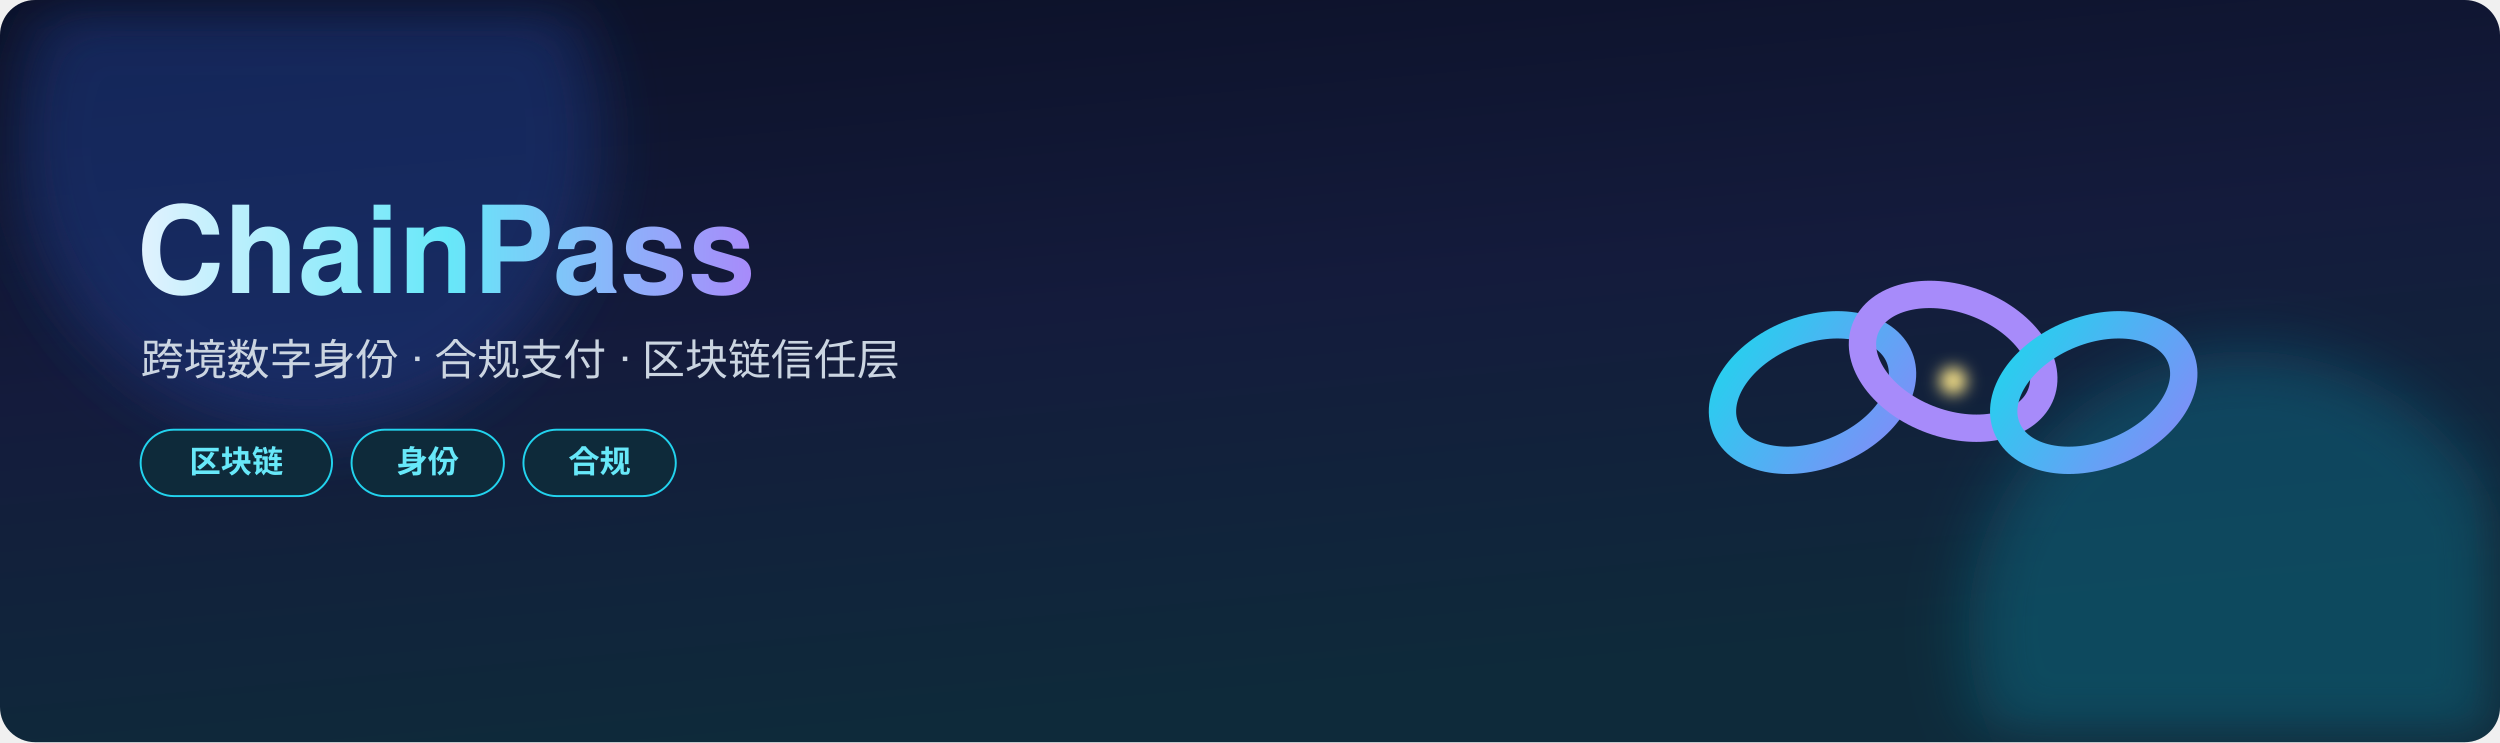
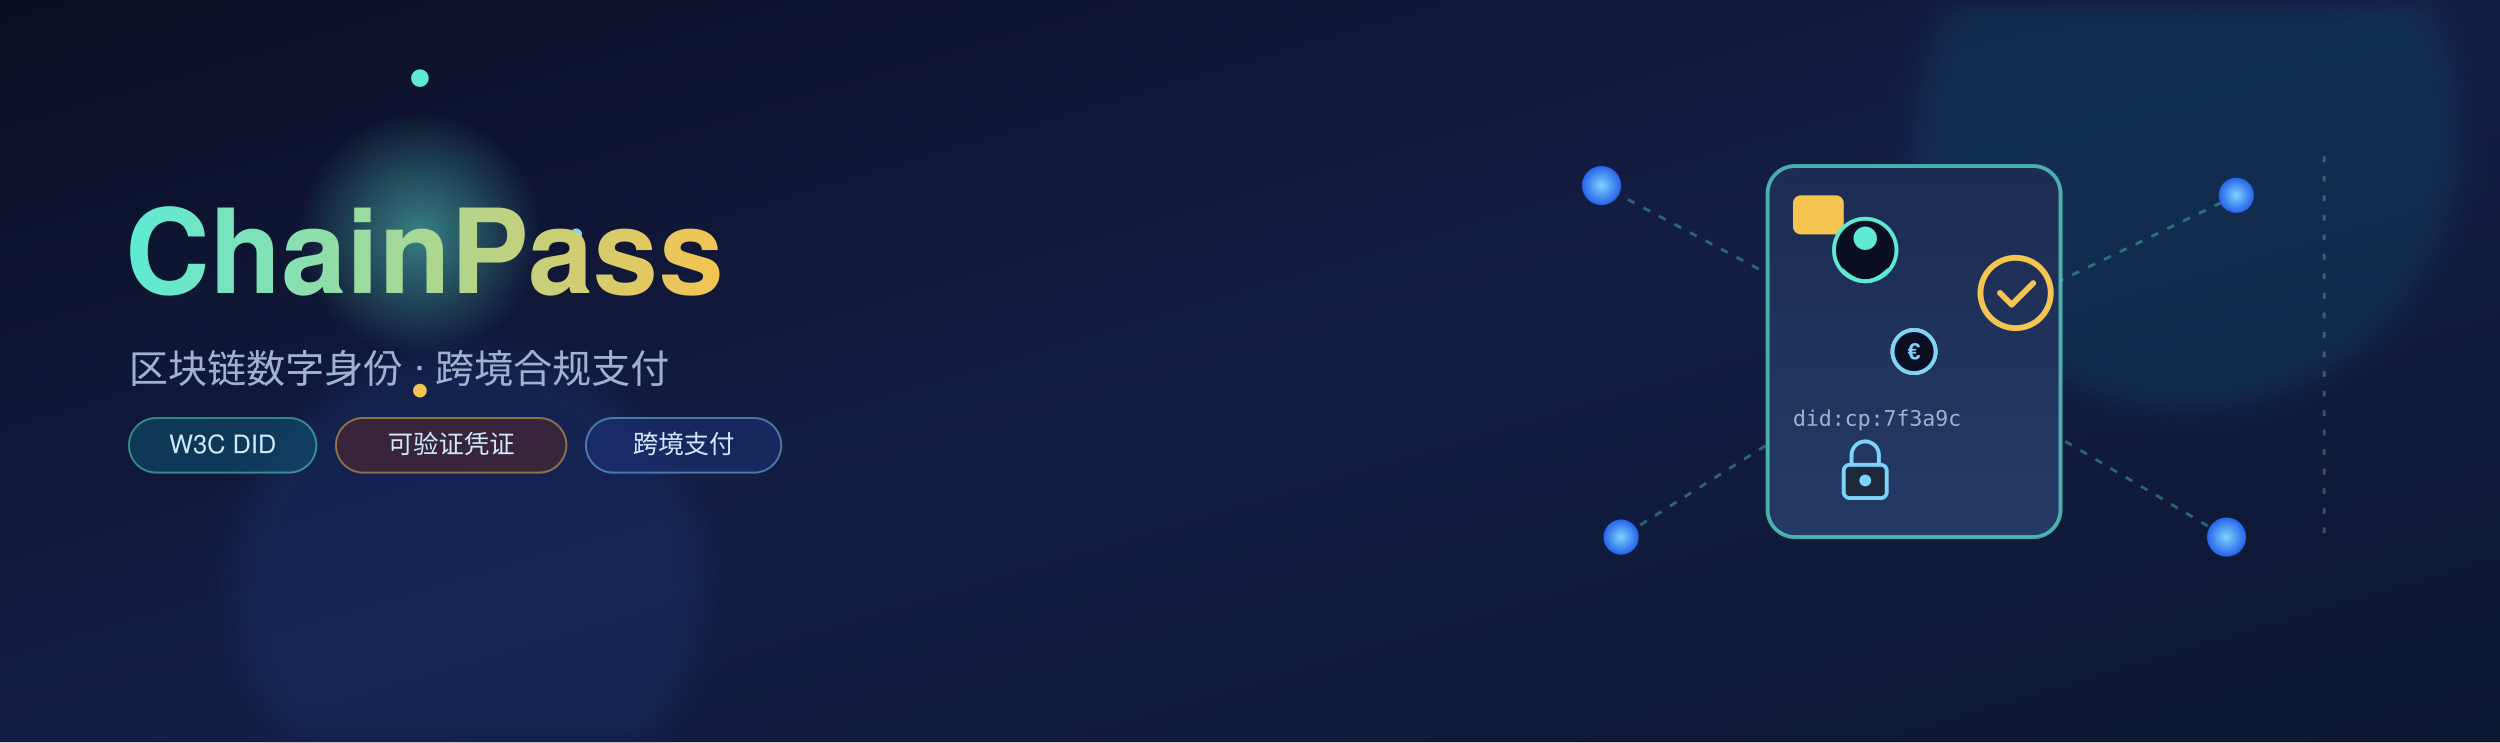
- <svg xmlns="http://www.w3.org/2000/svg" viewBox="0 0 1280 380" width="1280" height="380" role="img" aria-label="ChainPass">
+ <svg xmlns="http://www.w3.org/2000/svg" viewBox="0 0 1280 380" width="1280" height="380" role="img" aria-label="ChainPass — 区块链跨境数字身份与合规支付">
  <defs>
-     <linearGradient id="bg" x1="0" y1="0" x2="0.3" y2="1">
-       <stop offset="0" stop-color="#0b1026" />
-       <stop offset="0.5" stop-color="#141b3c" />
-       <stop offset="1" stop-color="#0e2a3a" />
+     <linearGradient id="bg" x1="0" y1="0" x2="1" y2="1">
+       <stop offset="0" stop-color="#0a0f24" />
+       <stop offset="0.5" stop-color="#141d44" />
+       <stop offset="1" stop-color="#0c1730" />
    </linearGradient>
-     <linearGradient id="title" x1="0" y1="0" x2="1" y2="0">
-       <stop offset="0" stop-color="#e0f2fe" />
-       <stop offset="0.5" stop-color="#67e8f9" />
-       <stop offset="1" stop-color="#a78bfa" />
+     <linearGradient id="titleGrad" x1="0" y1="0" x2="1" y2="0">
+       <stop offset="0" stop-color="#5eead4" />
+       <stop offset="1" stop-color="#f5c451" />
    </linearGradient>
-     <linearGradient id="metal" x1="0" y1="0" x2="1" y2="1">
-       <stop offset="0" stop-color="#22d3ee" />
-       <stop offset="1" stop-color="#818cf8" />
+     <linearGradient id="tealGold" x1="0" y1="0" x2="1" y2="0">
+       <stop offset="0" stop-color="#5eead4" />
+       <stop offset="1" stop-color="#f5c451" />
    </linearGradient>
+     <linearGradient id="beam" x1="0" y1="0" x2="1" y2="0">
+       <stop offset="0" stop-color="#ffffff" stop-opacity="0" />
+       <stop offset="0.5" stop-color="#bfe9ff" stop-opacity="0.9" />
+       <stop offset="1" stop-color="#ffffff" stop-opacity="0" />
+     </linearGradient>
+     <linearGradient id="cardGrad" x1="0" y1="0" x2="0" y2="1">
+       <stop offset="0" stop-color="#1c2c52" />
+       <stop offset="1" stop-color="#243a66" />
+     </linearGradient>
+     <radialGradient id="halo" cx="0.5" cy="0.5" r="0.5">
+       <stop offset="0" stop-color="#5eead4" stop-opacity="0.5" />
+       <stop offset="1" stop-color="#5eead4" stop-opacity="0" />
+     </radialGradient>
+     <radialGradient id="node" cx="0.5" cy="0.5" r="0.5">
+       <stop offset="0" stop-color="#7dd3fc" />
+       <stop offset="1" stop-color="#2563eb" />
+     </radialGradient>
    <filter id="soft" x="-50%" y="-50%" width="200%" height="200%">
-       <feGaussianBlur stdDeviation="16" />
+       <feGaussianBlur stdDeviation="7" />
    </filter>
-     <filter id="glow" x="-80%" y="-80%" width="260%" height="260%">
-       <feGaussianBlur stdDeviation="4" />
-     </filter>
-     <clipPath id="clip">
-       <rect x="0" y="0" width="1280" height="380" rx="18" />
-     </clipPath>
  </defs>
-   <g clip-path="url(#clip)">
-     <rect x="0" y="0" width="1280" height="380" fill="url(#bg)" />
-     <circle cx="158" cy="72" r="150" fill="#1e3a8a" opacity="0.5" filter="url(#soft)" />
-     <circle cx="1150" cy="322" r="142" fill="#0e7490" opacity="0.42" filter="url(#soft)" />
-     <text x="70" y="150" font-family="Segoe UI, Helvetica, Arial, sans-serif" font-size="62" font-weight="800" fill="url(#title)">ChainPass</text>
-     <text x="72" y="192" font-family="Segoe UI, Helvetica, Arial, sans-serif" font-size="22" font-weight="500" fill="#cbd5e1">跨境数字身份 · 合规支付 · 区块链信任层</text>
-     <g font-family="Segoe UI, Helvetica, Arial, sans-serif" font-size="16" font-weight="600">
-       <rect x="72" y="220" width="98" height="34" rx="17" fill="#0e2a3a" stroke="#22d3ee" />
-       <text x="121" y="242" text-anchor="middle" fill="#67e8f9">区块链</text>
-       <rect x="180" y="220" width="78" height="34" rx="17" fill="#0e2a3a" stroke="#22d3ee" />
-       <text x="219" y="242" text-anchor="middle" fill="#67e8f9">身份</text>
-       <rect x="268" y="220" width="78" height="34" rx="17" fill="#0e2a3a" stroke="#22d3ee" />
-       <text x="307" y="242" text-anchor="middle" fill="#67e8f9">合规</text>
+   <rect x="0" y="0" width="1280" height="380" fill="url(#bg)" />
+   <circle cx="240" cy="300" r="120" fill="#1e3a8a" opacity="0.25" filter="url(#soft)" />
+   <circle cx="1120" cy="70" r="140" fill="#0e7490" opacity="0.18" filter="url(#soft)" />
+   <rect x="0" y="0" width="150" height="380" fill="url(#beam)" opacity="0">
+     <animate attributeName="x" values="-170;1450;-170" dur="7.5s" repeatCount="indefinite" />
+     <animate attributeName="opacity" values="0;0.45;0" dur="7.5s" repeatCount="indefinite" />
+   </rect>
+   <circle cx="215" cy="120" r="62" fill="url(#halo)">
+     <animate attributeName="r" values="54;74;54" dur="4.5s" repeatCount="indefinite" />
+     <animate attributeName="opacity" values="0.10;0.28;0.10" dur="4.5s" repeatCount="indefinite" />
+   </circle>
+   <g transform="translate(215,120)">
+     <g>
+       <circle cx="0" cy="-80" r="4.5" fill="#5eead4" />
+       <circle cx="0" cy="80" r="3.5" fill="#f5c451" />
+       <circle cx="80" cy="0" r="3" fill="#7dd3fc" />
+       <animateTransform attributeName="transform" type="rotate" from="0 0 0" to="360 0 0" dur="11s" repeatCount="indefinite" />
    </g>
-     <g transform="translate(1000,195)">
-       <ellipse cx="-72" cy="6" rx="48" ry="32" fill="none" stroke="url(#metal)" stroke-width="14" transform="rotate(-22 -72 6)" />
-       <ellipse cx="0" cy="-10" rx="48" ry="32" fill="none" stroke="#a78bfa" stroke-width="14" transform="rotate(20 0 -10)" />
-       <ellipse cx="72" cy="6" rx="48" ry="32" fill="none" stroke="url(#metal)" stroke-width="14" transform="rotate(-22 72 6)" />
-       <path d="M -16 -10 L -4 -2 L 18 -22" fill="none" stroke="#fbbf24" stroke-width="7" stroke-linecap="round" stroke-linejoin="round" stroke-dasharray="60" stroke-dashoffset="60">
-         <animate attributeName="stroke-dashoffset" values="60;0" dur="2s" repeatCount="indefinite" />
-       </path>
-       <circle r="7" fill="#fde68a" filter="url(#glow)">
-         <animateMotion dur="3.4s" repeatCount="indefinite" rotate="auto" path="M -72 6 Q -36 -42 0 -10 Q 36 32 72 6" />
+   </g>
+   <text x="64" y="150" font-family="Segoe UI, Helvetica, Arial, sans-serif" font-size="60" font-weight="800" fill="url(#titleGrad)">ChainPass</text>
+   <line x1="66" y1="168" x2="372" y2="168" stroke="url(#tealGold)" stroke-width="4" stroke-linecap="round" stroke-dasharray="306" stroke-dashoffset="306">
+     <animate attributeName="stroke-dashoffset" values="306;0;0;306" dur="5s" repeatCount="indefinite" />
+   </line>
+   <text x="66" y="196" font-family="Segoe UI, Helvetica, Arial, sans-serif" font-size="20" fill="#9fb3d1">区块链数字身份 · 跨境合规支付</text>
+   <g font-family="Segoe UI, Helvetica, Arial, sans-serif" font-size="13" fill="#cfe9ff">
+     <rect x="66" y="214" width="96" height="28" rx="14" fill="#0e7490" fill-opacity="0.35" stroke="#5eead4" stroke-opacity="0.5" />
+     <text x="114" y="232" text-anchor="middle">W3C DID</text>
+     <rect x="172" y="214" width="118" height="28" rx="14" fill="#7c2d12" fill-opacity="0.35" stroke="#f5c451" stroke-opacity="0.5" />
+     <text x="231" y="232" text-anchor="middle">可验证凭证</text>
+     <rect x="300" y="214" width="100" height="28" rx="14" fill="#1e3a8a" fill-opacity="0.4" stroke="#7dd3fc" stroke-opacity="0.5" />
+     <text x="350" y="232" text-anchor="middle">跨境支付</text>
+   </g>
+   <g transform="translate(980,180)">
+     <g stroke="#5eead4" stroke-opacity="0.35" stroke-width="1.5" stroke-dasharray="4 5">
+       <line x1="0" y1="0" x2="-160" y2="-85" />
+       <line x1="0" y1="0" x2="165" y2="-80" />
+       <line x1="0" y1="0" x2="-150" y2="95" />
+       <line x1="0" y1="0" x2="160" y2="95" />
+     </g>
+     <g fill="url(#node)">
+       <circle cx="-160" cy="-85" r="10">
+         <animate attributeName="r" values="9;12;9" dur="3.4s" repeatCount="indefinite" />
      </circle>
+       <circle cx="165" cy="-80" r="9">
+         <animate attributeName="r" values="8;11;8" dur="3.8s" repeatCount="indefinite" />
+       </circle>
+       <circle cx="-150" cy="95" r="9">
+         <animate attributeName="r" values="8;11;8" dur="3.1s" repeatCount="indefinite" />
+       </circle>
+       <circle cx="160" cy="95" r="10">
+         <animate attributeName="r" values="9;12;9" dur="3.6s" repeatCount="indefinite" />
+       </circle>
+     </g>
+     <g>
+       <animateTransform attributeName="transform" type="translate" values="0 0;0 6;0 0" dur="5s" repeatCount="indefinite" />
+       <rect x="-75" y="-95" width="150" height="190" rx="14" fill="url(#cardGrad)" stroke="#5eead4" stroke-opacity="0.7" stroke-width="2" />
+       <rect x="-62" y="-80" width="26" height="20" rx="4" fill="#f5c451" />
+       <circle cx="-25" cy="-52" r="16" fill="#0a0f24" stroke="#5eead4" stroke-width="2" />
+       <circle cx="-25" cy="-58" r="6" fill="#5eead4" />
+       <path d="M-37 -42 Q-25 -30 -13 -42" fill="none" stroke="#5eead4" stroke-width="2" />
+       <g>
+         <circle cx="52" cy="-30" r="18" fill="none" stroke="#f5c451" stroke-width="3">
+           <animate attributeName="r" values="18;20.5;18" dur="2.6s" repeatCount="indefinite" />
+           <animate attributeName="opacity" values="0.7;1;0.7" dur="2.6s" repeatCount="indefinite" />
+         </circle>
+         <path d="M44 -30 L50 -24 L61 -35" fill="none" stroke="#f5c451" stroke-width="3" stroke-linecap="round" stroke-linejoin="round" />
+       </g>
+       <text x="-62" y="38" font-family="Consolas, monospace" font-size="11" fill="#9fb3d1">did:cp:7f3a9c</text>
+       <g transform="translate(-25,62)">
+         <rect x="-11" y="-4" width="22" height="17" rx="3" fill="#1e293b" stroke="#7dd3fc" stroke-width="2" />
+         <path d="M-7 -4 V-9 A7 7 0 0 1 7 -9 V-4" fill="none" stroke="#7dd3fc" stroke-width="2" />
+         <circle cx="0" cy="4" r="3" fill="#7dd3fc" />
+       </g>
+     </g>
+     <line x1="210" y1="-100" x2="210" y2="100" stroke="#ffffff" stroke-opacity="0.22" stroke-width="1.5" stroke-dasharray="3 7" />
+     <g font-family="Segoe UI, Arial, sans-serif" font-size="12" font-weight="700">
+       <g fill="#5eead4">
+         <circle cx="0" cy="0" r="11" fill="#0a0f24" stroke="#5eead4" stroke-width="2" />
+         <text x="0" y="4" text-anchor="middle" fill="#5eead4">¥</text>
+         <animateMotion dur="4.8s" repeatCount="indefinite" path="M75,0 C140,-30 200,-30 210,0 C200,30 140,30 75,0 Z" />
+       </g>
+       <g>
+         <circle cx="0" cy="0" r="11" fill="#0a0f24" stroke="#f5c451" stroke-width="2" />
+         <text x="0" y="4" text-anchor="middle" fill="#f5c451">$</text>
+         <animateMotion dur="4.8s" begin="1.6s" repeatCount="indefinite" path="M75,0 C140,-30 200,-30 210,0 C200,30 140,30 75,0 Z" />
+       </g>
+       <g>
+         <circle cx="0" cy="0" r="11" fill="#0a0f24" stroke="#7dd3fc" stroke-width="2" />
+         <text x="0" y="4" text-anchor="middle" fill="#7dd3fc">€</text>
+         <animateMotion dur="4.8s" begin="3.2s" repeatCount="indefinite" path="M75,0 C140,-30 200,-30 210,0 C200,30 140,30 75,0 Z" />
+       </g>
    </g>
  </g>
</svg>
